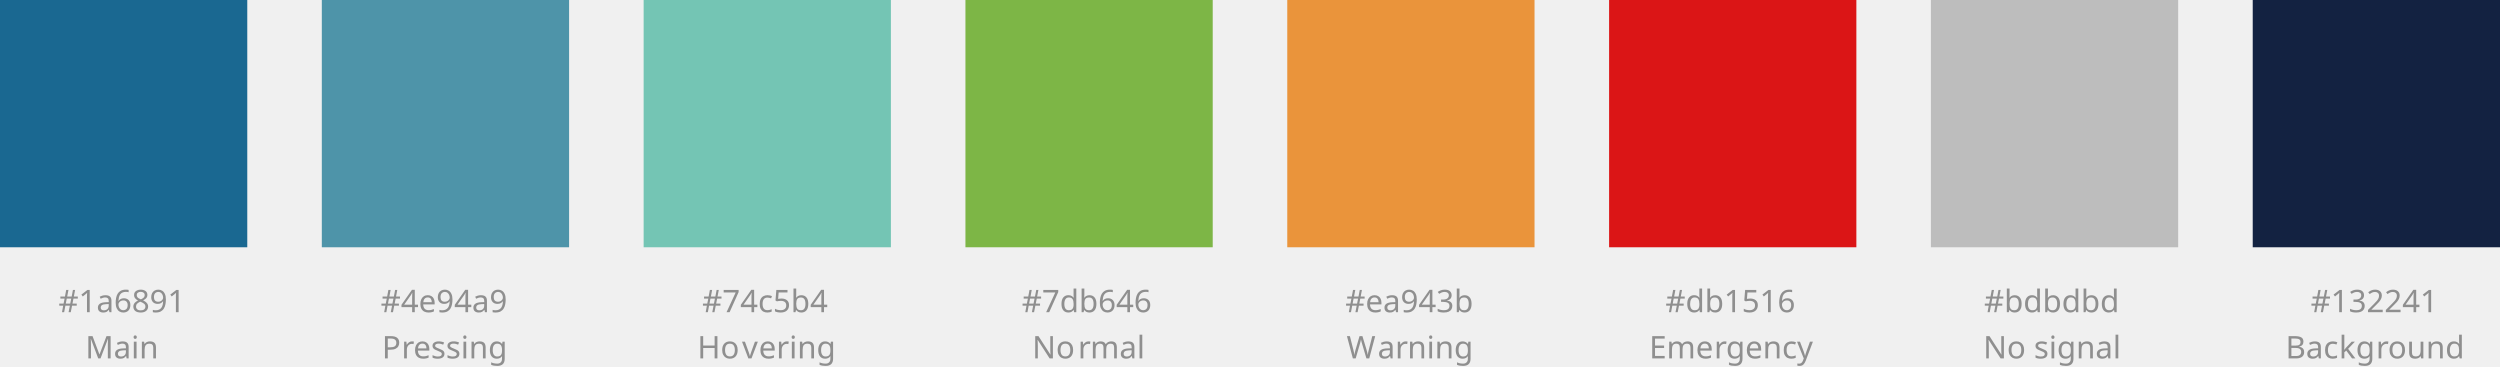
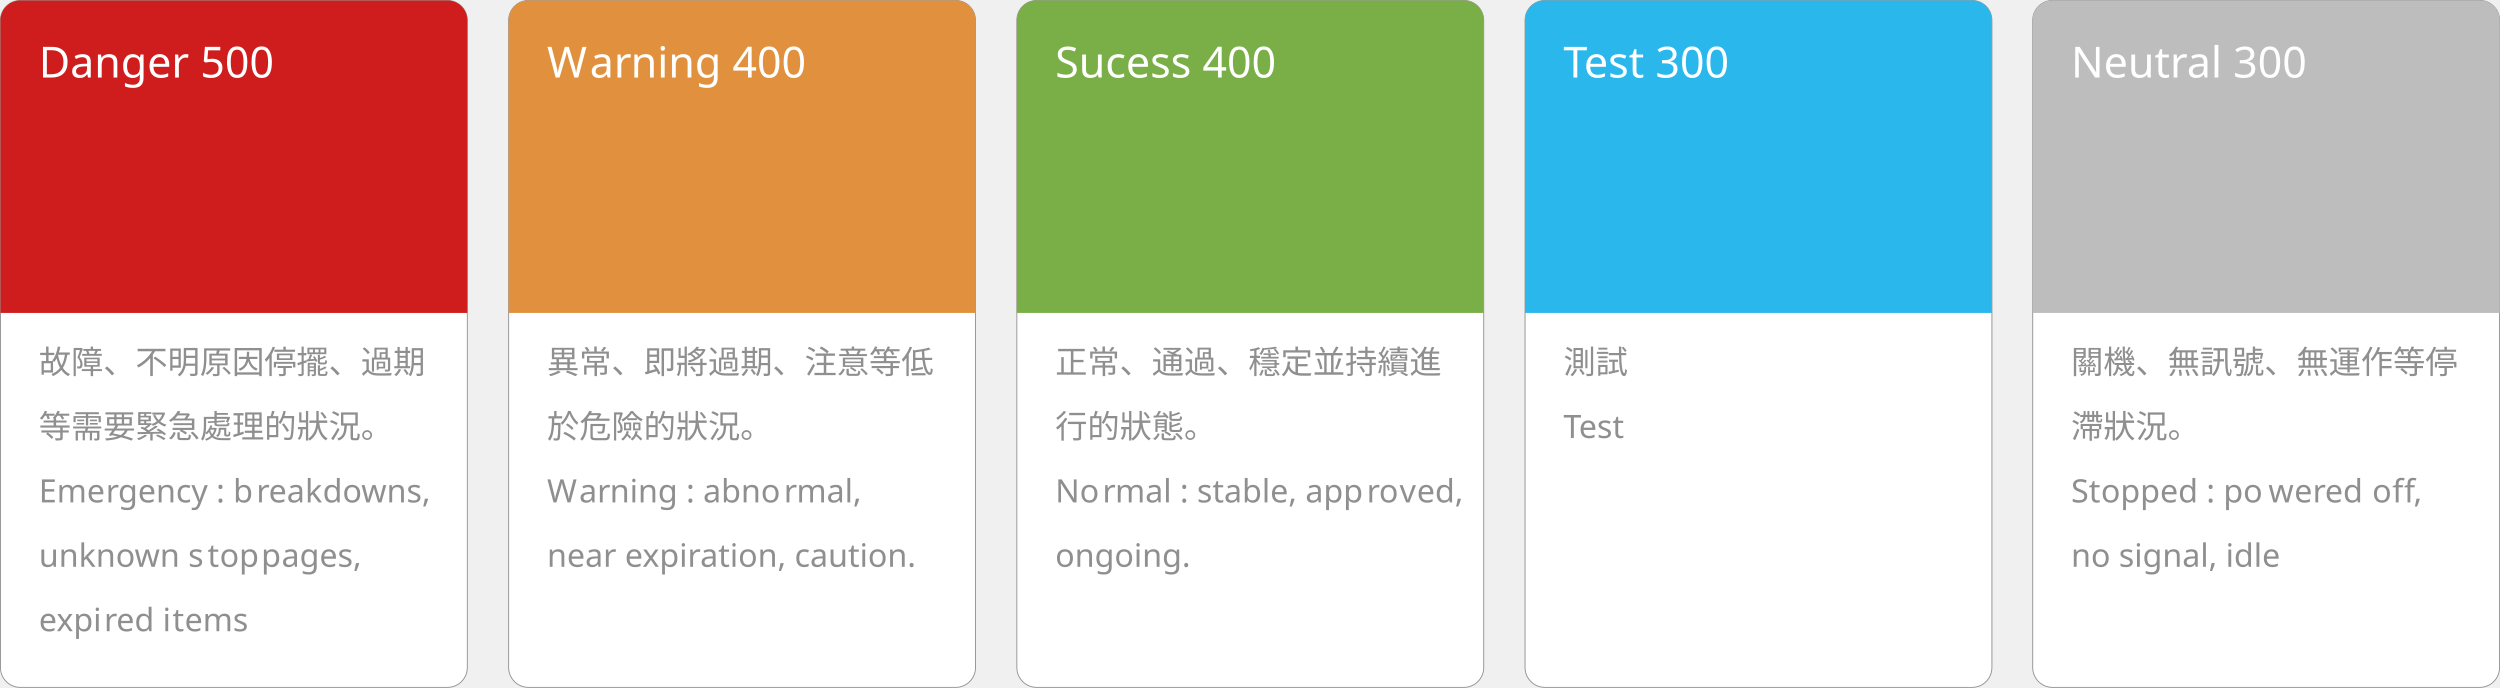
- <svg xmlns="http://www.w3.org/2000/svg" id="_圖層_1" data-name="圖層 1" viewBox="0 0 1281.79 187.94">
+ <svg xmlns="http://www.w3.org/2000/svg" id="圖層_1" data-name="圖層 1" viewBox="0 0 1397.3 384.44">
  <defs>
-     <style>
-       .cls-1 {
-         letter-spacing: 0em;
-       }
- 
-       .cls-2 {
-         fill: #ea943b;
-       }
- 
-       .cls-3 {
-         fill: #7db646;
-       }
- 
-       .cls-4 {
-         letter-spacing: -.04em;
-       }
- 
-       .cls-5 {
-         fill: #bdbdbd;
-       }
- 
-       .cls-6 {
-         fill: #8f8f8f;
-         font-family: MicrosoftJhengHeiBold, 'Microsoft JhengHei';
-         font-size: 16px;
-       }
- 
-       .cls-7 {
-         letter-spacing: 0em;
-       }
- 
-       .cls-8 {
-         fill: #74c5b4;
-       }
- 
-       .cls-9 {
-         fill: #132241;
-       }
- 
-       .cls-10 {
-         letter-spacing: -.01em;
-       }
- 
-       .cls-11 {
-         fill: #db1516;
-       }
- 
-       .cls-12 {
-         fill: #4e94a9;
-       }
- 
-       .cls-13 {
-         fill: #1a6891;
-       }
- 
-       .cls-14 {
-         letter-spacing: -.02em;
-       }
-     </style>
+     <style>.cls-1,.cls-6{fill:#fff;}.cls-1{stroke:#8f8f8f;stroke-miterlimit:10;stroke-width:0.5px;}.cls-2{fill:#ce1d1c;}.cls-3{fill:#e1913d;}.cls-4{fill:#7aae47;}.cls-5{fill:#29b7ec;}.cls-6{font-size:24px;}.cls-6,.cls-7{font-family:MicrosoftJhengHeiBold, Microsoft JhengHei;}.cls-7{font-size:18px;fill:#8f8f8f;}.cls-8{letter-spacing:-0.01em;}.cls-9{letter-spacing:-0.01em;}.cls-10{letter-spacing:-0.04em;}.cls-11{letter-spacing:0em;}.cls-12{letter-spacing:-0.01em;}.cls-13{letter-spacing:-0.11em;}.cls-14{fill:#bdbdbd;}.cls-15{letter-spacing:-0.03em;}.cls-16{letter-spacing:-0.01em;}.cls-17{letter-spacing:-0.02em;}.cls-18{letter-spacing:-0.07em;}</style>
  </defs>
-   <g>
-     <text class="cls-6" transform="translate(195.16 160.08)">
-       <tspan x="0" y="0">#4e94a9</tspan>
-     </text>
-     <text class="cls-6" transform="translate(195.83 183.76)">
-       <tspan x="0" y="0">P</tspan>
-       <tspan class="cls-10" x="10.01" y="0">r</tspan>
-       <tspan x="16.09" y="0">essing</tspan>
-     </text>
-     <rect class="cls-12" x="165" width="126.78" height="126.78" />
-   </g>
-   <g>
-     <text class="cls-6" transform="translate(29.97 160.08)">
-       <tspan x="0" y="0">#1a6891</tspan>
-     </text>
-     <text class="cls-6" transform="translate(43.76 183.76)">
-       <tspan x="0" y="0">Main</tspan>
-     </text>
-     <rect class="cls-13" width="126.78" height="126.78" />
-   </g>
-   <text class="cls-6" transform="translate(853.87 160.08)">
-     <tspan x="0" y="0">#db1516</tspan>
+   <rect class="cls-1" x="0.25" y="0.25" width="260.94" height="383.94" rx="11.09" />
+   <rect class="cls-1" x="284.29" y="0.25" width="260.94" height="383.94" rx="11.09" />
+   <rect class="cls-1" x="568.34" y="0.25" width="260.94" height="383.94" rx="11.09" />
+   <rect class="cls-1" x="852.38" y="0.25" width="260.94" height="383.94" rx="11.09" />
+   <path class="cls-2" d="M11.34.25H250.1a11.09,11.09,0,0,1,11.09,11.09V174.89a0,0,0,0,1,0,0H.25a0,0,0,0,1,0,0V11.34A11.09,11.09,0,0,1,11.34.25Z" />
+   <path class="cls-3" d="M295.38.25H534.14a11.09,11.09,0,0,1,11.09,11.09V174.89a0,0,0,0,1,0,0H284.29a0,0,0,0,1,0,0V11.34A11.09,11.09,0,0,1,295.38.25Z" />
+   <path class="cls-4" d="M579.43.25H818.18a11.09,11.09,0,0,1,11.09,11.09V174.89a0,0,0,0,1,0,0H568.34a0,0,0,0,1,0,0V11.34A11.09,11.09,0,0,1,579.43.25Z" />
+   <path class="cls-5" d="M863.47.25h238.76a11.09,11.09,0,0,1,11.09,11.09V174.89a0,0,0,0,1,0,0H852.38a0,0,0,0,1,0,0V11.34A11.09,11.09,0,0,1,863.47.25Z" />
+   <text class="cls-6" transform="translate(21.7 43.35)">Danger 500</text>
+   <text class="cls-7" transform="translate(21.7 208.8)">故障、不明原因停擺、過期<tspan x="0" y="36">等需要緊急處理的狀況。</tspan>
+     <tspan x="0" y="72">Eme</tspan>
+     <tspan class="cls-8" x="37.42" y="72">r</tspan>
+     <tspan x="44.27" y="72">gency : b</tspan>
+     <tspan class="cls-8" x="121.58" y="72">r</tspan>
+     <tspan x="128.43" y="72">ea</tspan>
+     <tspan class="cls-8" x="148.81" y="72">k</tspan>
+     <tspan x="158.63" y="72">downs, </tspan>
+     <tspan x="0" y="108">unknown s</tspan>
+     <tspan class="cls-9" x="94.27" y="108">t</tspan>
+     <tspan x="101.06" y="108">op</tspan>
+     <tspan class="cls-8" x="124.27" y="108">p</tspan>
+     <tspan x="135.66" y="108">ages, </tspan>
+     <tspan x="0" y="144">expi</tspan>
+     <tspan class="cls-8" x="36.45" y="144">r</tspan>
+     <tspan x="43.29" y="144">ed i</tspan>
+     <tspan class="cls-9" x="74.69" y="144">t</tspan>
+     <tspan x="81.47" y="144">ems</tspan>
  </text>
-   <text class="cls-6" transform="translate(845.57 183.76)">
-     <tspan x="0" y="0">Eme</tspan>
-     <tspan class="cls-10" x="33.27" y="0">r</tspan>
-     <tspan x="39.35" y="0">gency</tspan>
+   <text class="cls-6" transform="translate(305.74 43.35)">
+     <tspan class="cls-10">W</tspan>
+     <tspan x="23.89" y="0">a</tspan>
+     <tspan class="cls-11" x="37.35" y="0">r</tspan>
+     <tspan x="46.77" y="0">ning 400</tspan>
  </text>
-   <rect class="cls-11" x="825.01" width="126.78" height="126.78" />
-   <text class="cls-6" transform="translate(523.87 160.08)">
-     <tspan x="0" y="0">#7db646</tspan>
+   <text class="cls-7" transform="translate(305.74 208.8)">異常、即將過期、注意等低<tspan x="0" y="36">於危險的狀況。</tspan>
+     <tspan class="cls-10" x="0" y="72">W</tspan>
+     <tspan x="17.92" y="72">a</tspan>
+     <tspan class="cls-11" x="28.01" y="72">r</tspan>
+     <tspan x="35.08" y="72">ning : abno</tspan>
+     <tspan class="cls-11" x="132.36" y="72">r</tspan>
+     <tspan x="139.43" y="72">mal, </tspan>
+     <tspan x="0" y="108">near expiration, caution.</tspan>
  </text>
-   <text class="cls-6" transform="translate(529.23 183.76)">
-     <tspan x="0" y="0">No</tspan>
-     <tspan class="cls-7" x="23.46" y="0">r</tspan>
-     <tspan x="29.74" y="0">mal</tspan>
+   <text class="cls-6" transform="translate(589.78 43.35)">Sucess 400</text>
+   <text class="cls-7" transform="translate(589.78 208.8)">正常、通過、穩定並持續進<tspan x="0" y="36">行的狀態。</tspan>
+     <tspan x="0" y="72">No</tspan>
+     <tspan class="cls-11" x="26.39" y="72">r</tspan>
+     <tspan x="33.46" y="72">mal : stable, app</tspan>
+     <tspan class="cls-8" x="174.08" y="72">r</tspan>
+     <tspan x="180.92" y="72">o</tspan>
+     <tspan class="cls-12" x="192.49" y="72">v</tspan>
+     <tspan x="202.11" y="72">ed, </tspan>
+     <tspan x="0" y="108">ongoing.</tspan>
  </text>
-   <rect class="cls-3" x="495" width="126.78" height="126.78" />
-   <text class="cls-6" transform="translate(1017.23 160.08)">
-     <tspan x="0" y="0">#bdbdbd</tspan>
+   <text class="cls-6" transform="translate(873.83 43.35)">
+     <tspan class="cls-13">T</tspan>
+     <tspan x="11.47" y="0">est 300</tspan>
  </text>
-   <text class="cls-6" transform="translate(1016.82 183.76)">
-     <tspan x="0" y="0">No signal</tspan>
+   <text class="cls-7" transform="translate(873.83 208.8)">測試<tspan class="cls-13" x="0" y="36">T</tspan>
+     <tspan x="8.6" y="36">est</tspan>
  </text>
-   <rect class="cls-5" x="990.01" width="126.78" height="126.78" />
-   <text class="cls-6" transform="translate(1184.7 160.08)">
-     <tspan x="0" y="0">#132241</tspan>
+   <rect class="cls-1" x="1136.12" y="0.25" width="260.94" height="383.94" rx="11.09" />
+   <path class="cls-14" d="M1147.21.25H1386a11.09,11.09,0,0,1,11.09,11.09V174.89a0,0,0,0,1,0,0H1136.12a0,0,0,0,1,0,0V11.34A11.09,11.09,0,0,1,1147.21.25Z" />
+   <text class="cls-6" transform="translate(1157.56 43.35)">Neutral 300</text>
+   <text class="cls-7" transform="translate(1157.56 208.8)">關機、無訊號、無運作等停<tspan x="0" y="36">滯狀況。</tspan>
+     <tspan class="cls-15" x="0" y="72">S</tspan>
+     <tspan class="cls-9" x="9.9" y="72">t</tspan>
+     <tspan x="16.68" y="72">opped : po</tspan>
+     <tspan class="cls-16" x="110.27" y="72">w</tspan>
+     <tspan x="124.73" y="72">e</tspan>
+     <tspan class="cls-8" x="135.02" y="72">r</tspan>
+     <tspan x="141.86" y="72">ed </tspan>
+     <tspan class="cls-17" x="168.3" y="72">o</tspan>
+     <tspan x="179.52" y="72">f</tspan>
+     <tspan class="cls-18" x="186.08" y="72">f</tspan>
+     <tspan x="191.43" y="72">, </tspan>
+     <tspan x="0" y="108">no signal, idle</tspan>
  </text>
-   <text class="cls-6" transform="translate(1171.85 183.76)">
-     <tspan x="0" y="0">Bac</tspan>
-     <tspan class="cls-14" x="27.38" y="0">k</tspan>
-     <tspan x="35.99" y="0">g</tspan>
-     <tspan class="cls-10" x="46.34" y="0">r</tspan>
-     <tspan x="52.43" y="0">ound</tspan>
-   </text>
-   <rect class="cls-9" x="1155.01" width="126.78" height="126.78" />
-   <text class="cls-6" transform="translate(689.75 160.08)">
-     <tspan x="0" y="0">#ea943b</tspan>
-   </text>
-   <text class="cls-6" transform="translate(690.41 183.76)">
-     <tspan class="cls-4" x="0" y="0">W</tspan>
-     <tspan x="15.93" y="0">a</tspan>
-     <tspan class="cls-7" x="24.9" y="0">r</tspan>
-     <tspan x="31.18" y="0">ning</tspan>
-   </text>
-   <rect class="cls-2" x="660" width="126.78" height="126.78" />
-   <g>
-     <text class="cls-6" transform="translate(360 160.08)">
-       <tspan x="0" y="0">#74c5b4</tspan>
-     </text>
-     <text class="cls-6" transform="translate(357.55 183.76)">
-       <tspan x="0" y="0">Ho</tspan>
-       <tspan class="cls-1" x="22.89" y="0">v</tspan>
-       <tspan x="31.45" y="0">ering</tspan>
-     </text>
-     <rect class="cls-8" x="330" width="126.78" height="126.78" />
-   </g>
</svg>
